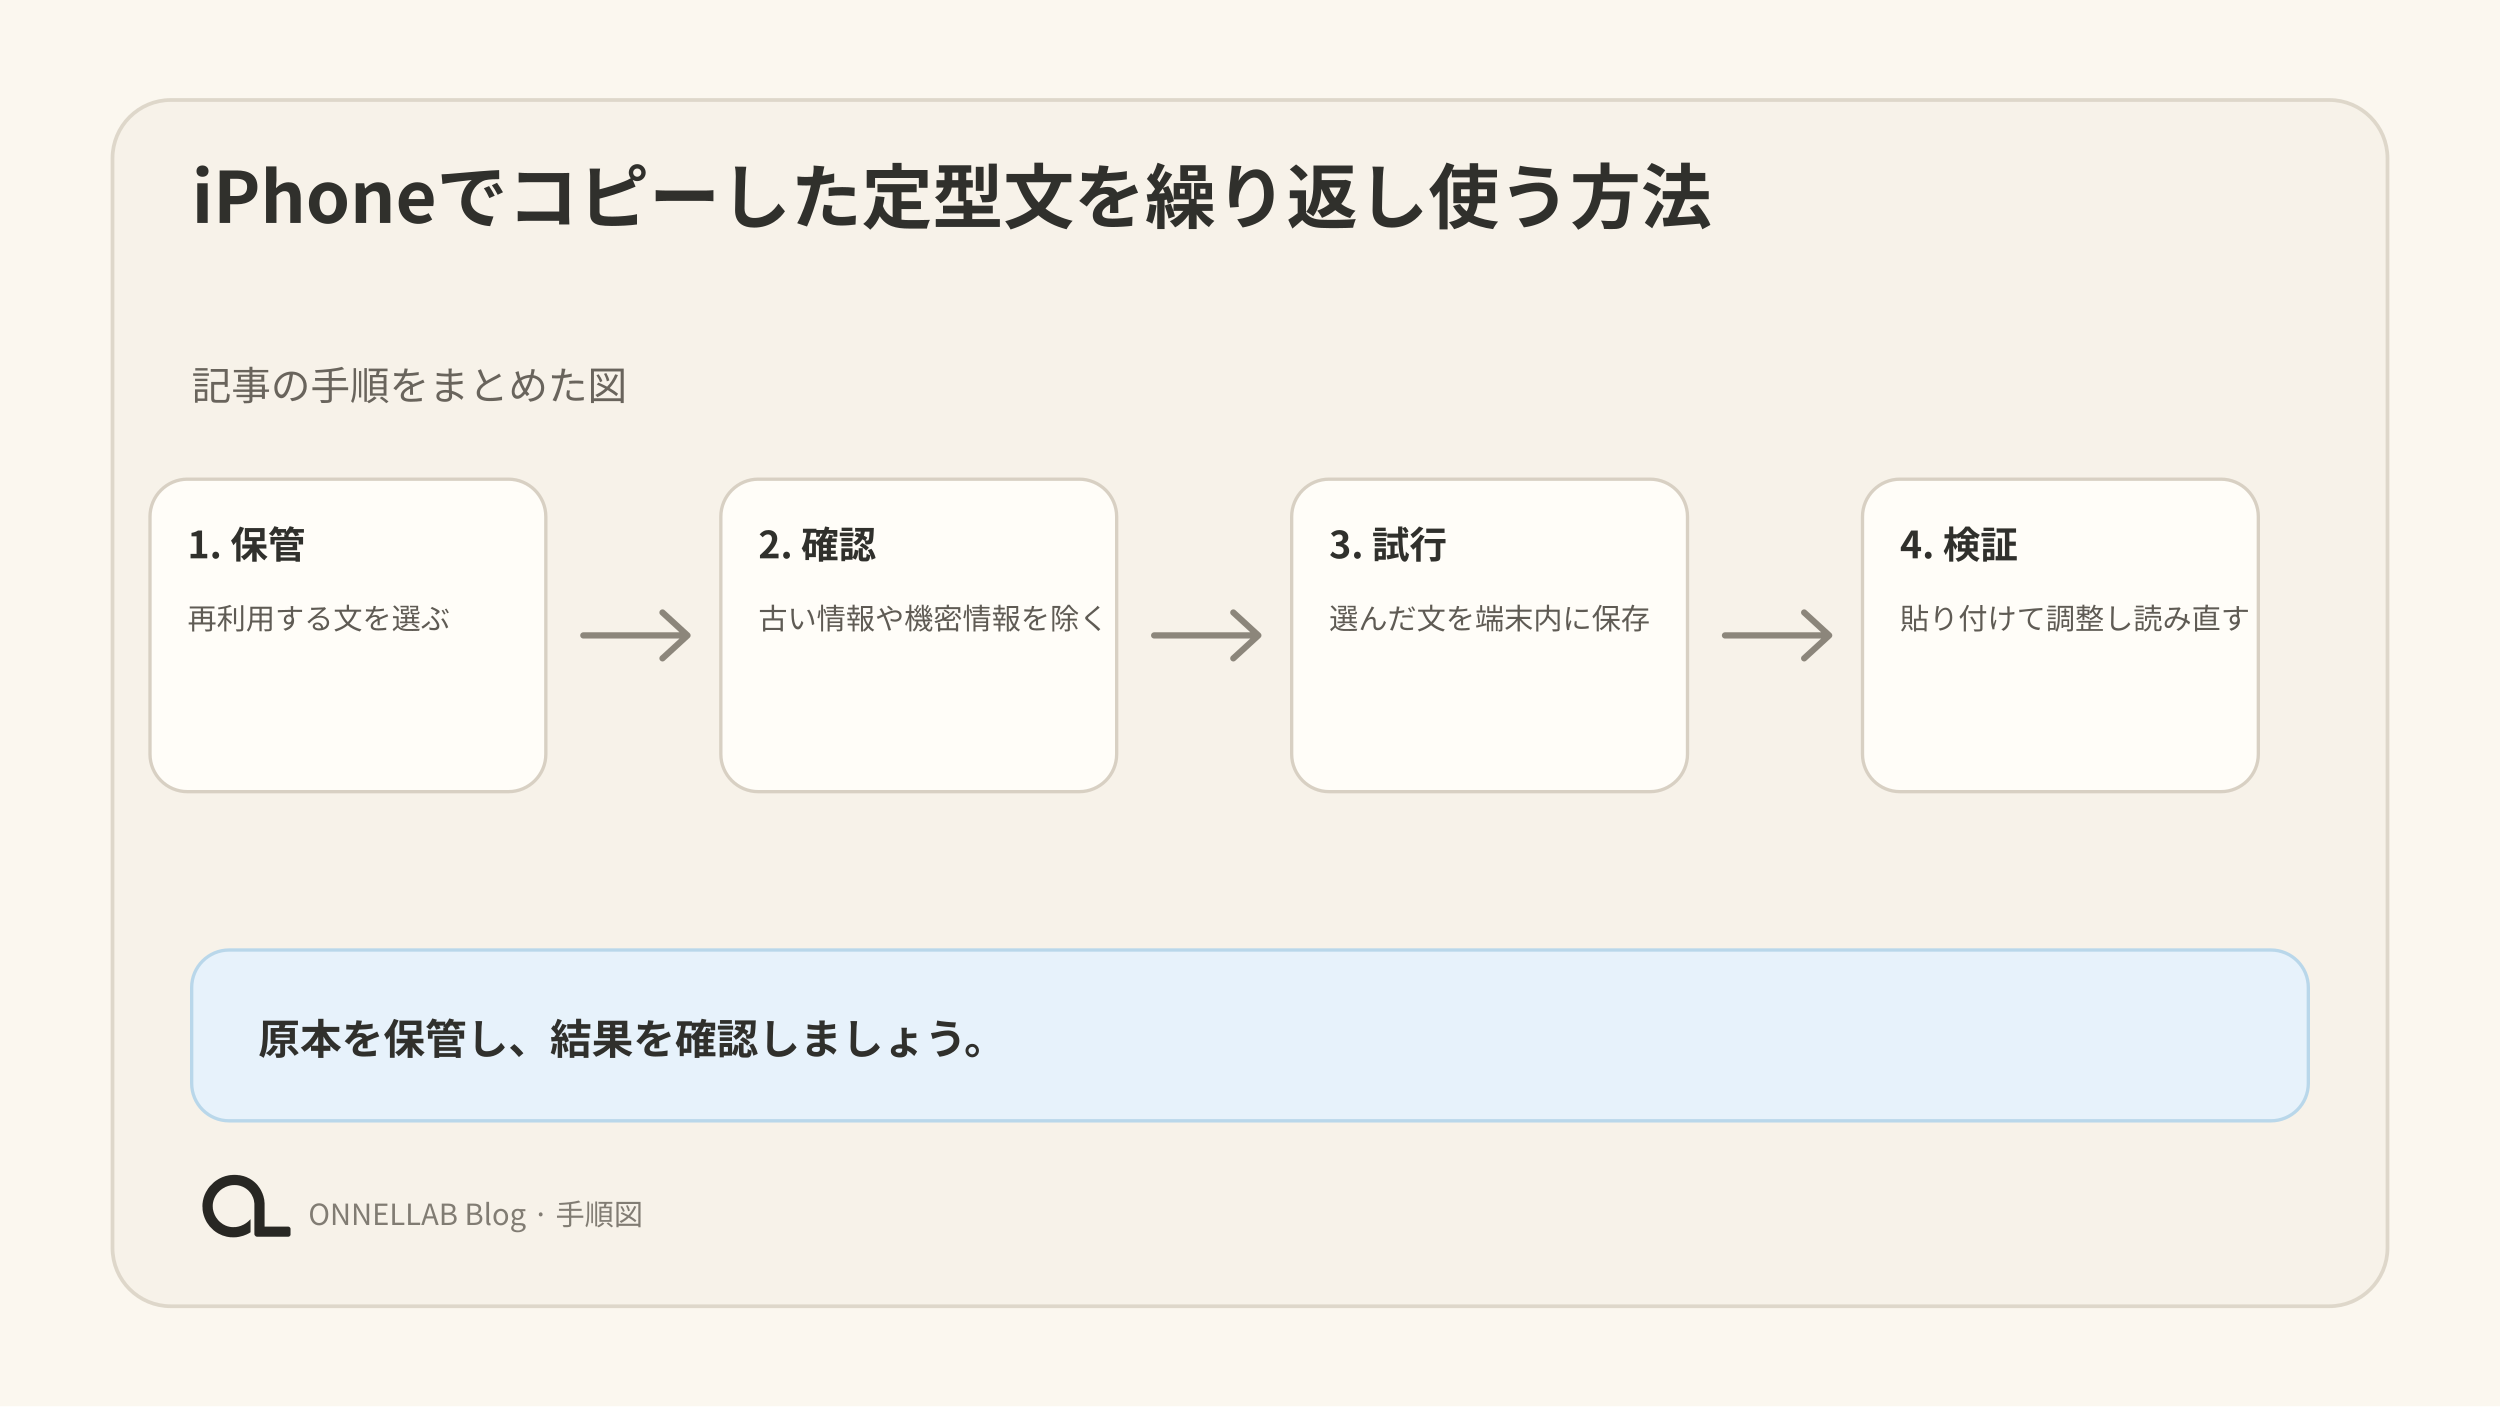
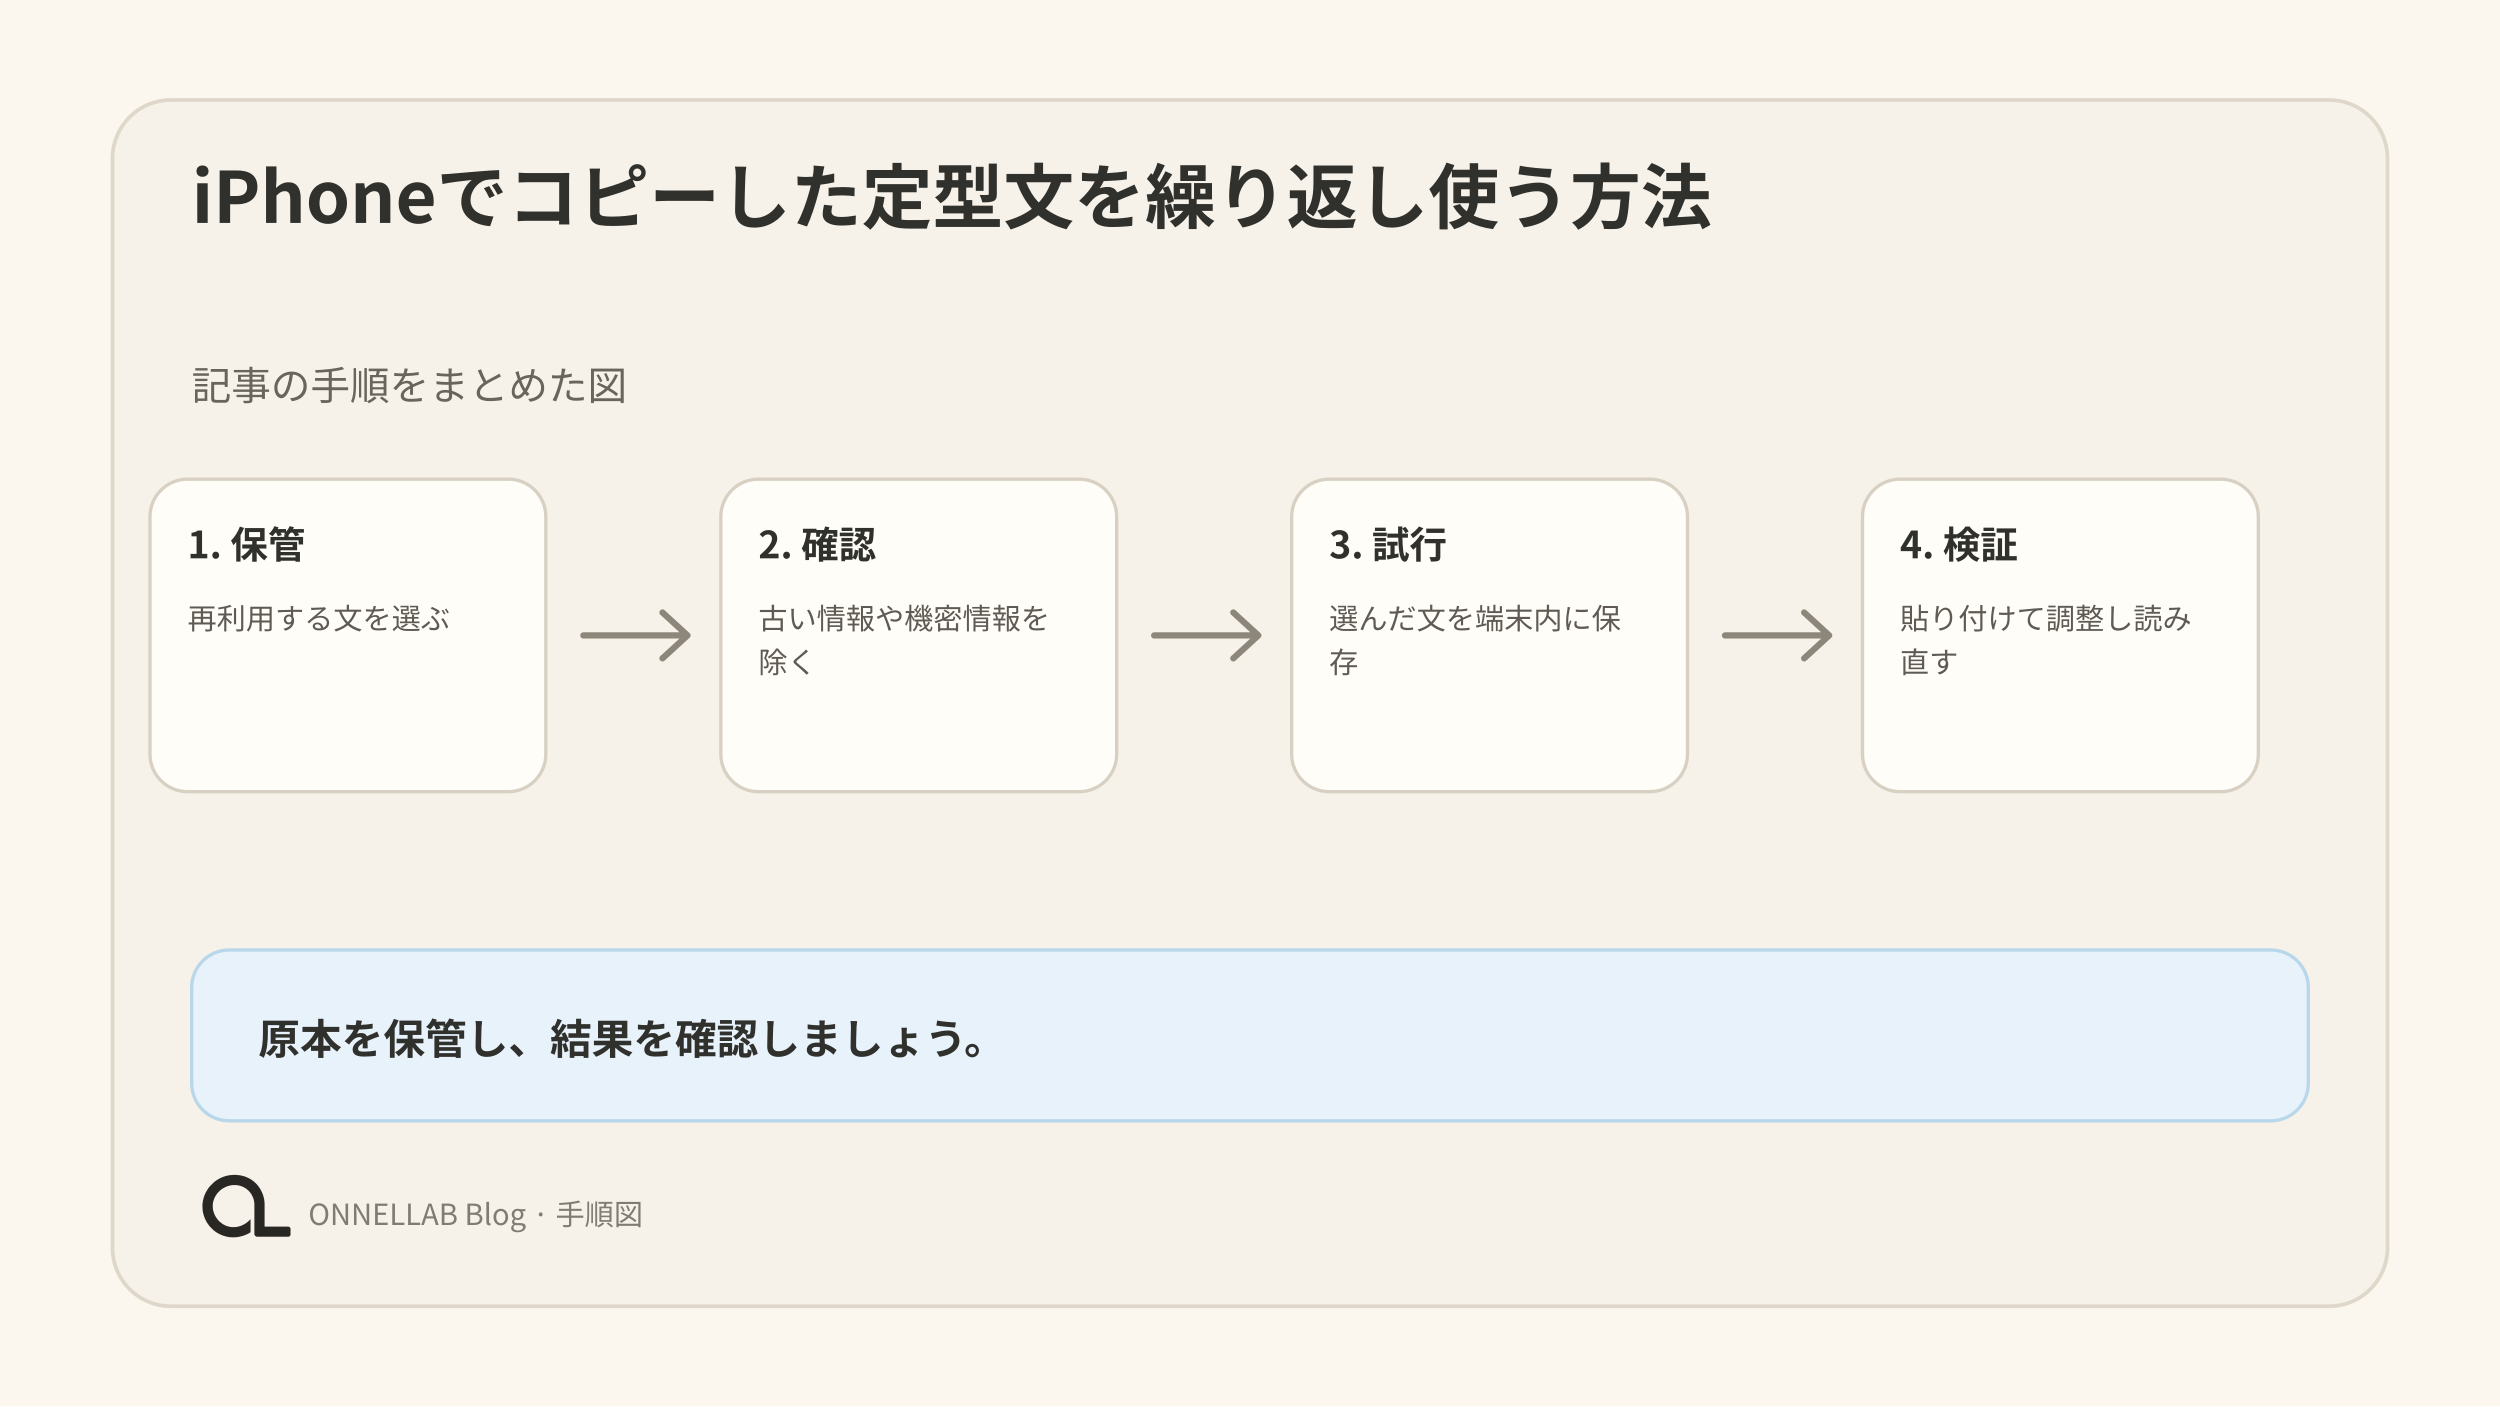
<svg xmlns="http://www.w3.org/2000/svg" xml:lang="ja" width="1200" height="675" viewBox="0 0 1200 675" role="img" aria-labelledby="title desc" font-family="Noto Sans CJK JP, Noto Sans, DejaVu Sans, sans-serif">
  <rect width="1200" height="675" fill="#fbf7ef" />
  <rect x="54" y="48" width="1092" height="579" rx="28" fill="#f7f2e9" stroke="#ded7ca" stroke-width="1.8" />
  <text fill="#30302c" font-size="34" font-weight="680">
    <tspan x="92" y="107">iPhoneでコピーした定型文を繰り返し使う方法</tspan>
  </text>
  <text fill="#69645c" font-size="19" font-weight="400">
    <tspan x="92" y="192">記事の手順をまとめた図</tspan>
  </text>
  <g transform="translate(72 230)">
    <rect width="190" height="150" rx="18" fill="#fffdf8" stroke="#d8d0c3" stroke-width="1.6" />
    <text fill="#30302c" font-size="18" font-weight="650">
      <tspan x="18" y="38">1. 保管</tspan>
    </text>
    <text fill="#5f5b54" font-size="14" font-weight="400">
      <tspan x="18" y="72">再利用する文を選ぶ</tspan>
    </text>
  </g>
  <g transform="translate(346 230)">
    <rect width="190" height="150" rx="18" fill="#fffdf8" stroke="#d8d0c3" stroke-width="1.6" />
    <text fill="#30302c" font-size="18" font-weight="650">
      <tspan x="18" y="38">2. 確認</tspan>
    </text>
    <text fill="#5f5b54" font-size="14" font-weight="400">
-       <tspan x="18" y="72">古い情報や機密情報を除く</tspan>
+       <tspan x="18" y="72">古い情報や機密情報を</tspan>
+       <tspan x="18" y="93">除く</tspan>
    </text>
  </g>
  <g transform="translate(620 230)">
    <rect width="190" height="150" rx="18" fill="#fffdf8" stroke="#d8d0c3" stroke-width="1.6" />
    <text fill="#30302c" font-size="18" font-weight="650">
      <tspan x="18" y="38">3. 試行</tspan>
    </text>
    <text fill="#5f5b54" font-size="14" font-weight="400">
-       <tspan x="18" y="72">選んだ文を端末内に保存</tspan>
+       <tspan x="18" y="72">選んだ文を端末内に保</tspan>
+       <tspan x="18" y="93">存</tspan>
    </text>
  </g>
  <g transform="translate(894 230)">
    <rect width="190" height="150" rx="18" fill="#fffdf8" stroke="#d8d0c3" stroke-width="1.6" />
    <text fill="#30302c" font-size="18" font-weight="650">
      <tspan x="18" y="38">4. 検証</tspan>
    </text>
    <text fill="#5f5b54" font-size="14" font-weight="400">
-       <tspan x="18" y="72">貼り付けて調整し読み直す</tspan>
+       <tspan x="18" y="72">貼り付けて調整し読み</tspan>
+       <tspan x="18" y="93">直す</tspan>
    </text>
  </g>
  <path d="M280 305H328m-10-11 12 11-12 11" fill="none" stroke="#8c867b" stroke-width="3" stroke-linecap="round" stroke-linejoin="round" />
  <path d="M554 305H602m-10-11 12 11-12 11" fill="none" stroke="#8c867b" stroke-width="3" stroke-linecap="round" stroke-linejoin="round" />
  <path d="M828 305H876m-10-11 12 11-12 11" fill="none" stroke="#8c867b" stroke-width="3" stroke-linecap="round" stroke-linejoin="round" />
  <rect x="92" y="456" width="1016" height="82" rx="18" fill="#e7f2fb" stroke="#b9d7ea" stroke-width="1.6" />
  <text fill="#30302c" font-size="20" font-weight="650">
    <tspan x="124" y="506">原本を保管し、結果を確認しましょう。</tspan>
  </text>
  <svg x="85" y="548" width="64" height="64" viewBox="0 0 1254 1254">
    <path fill="#282723" d="M 271 475 L 259 501 L 250 527 L 243 556 L 239 584 L 238 611 L 239 612 L 240 642 L 244 667 L 251 694 L 260 719 L 272 745 L 281 761 L 306 796 L 343 833 L 364 849 L 388 864 L 427 882 L 468 894 L 500 899 L 541 900 L 542 899 L 556 899 L 583 895 L 622 885 L 653 873 L 677 861 L 691 852 L 691 729 L 668 751 L 649 766 L 628 779 L 599 792 L 575 799 L 552 803 L 520 804 L 519 803 L 509 803 L 496 801 L 475 796 L 456 789 L 431 776 L 403 755 L 386 738 L 366 711 L 354 689 L 344 663 L 338 639 L 336 625 L 336 612 L 335 611 L 336 587 L 339 569 L 343 553 L 351 531 L 363 508 L 380 484 L 400 463 L 413 452 L 430 440 L 456 426 L 480 417 L 505 411 L 519 409 L 531 409 L 532 408 L 549 408 L 550 409 L 561 409 L 575 411 L 596 416 L 620 425 L 648 441 L 669 458 L 688 479 L 701 498 L 715 527 L 722 549 L 727 582 L 727 872 L 730 880 L 738 889 L 746 893 L 751 894 L 1048 894 L 1058 890 L 1065 882 L 1067 877 L 1067 817 L 1062 807 L 1054 801 L 1047 799 L 824 799 L 823 798 L 823 574 L 822 573 L 820 547 L 812 513 L 803 487 L 790 459 L 779 440 L 759 412 L 744 395 L 727 379 L 708 364 L 683 348 L 652 333 L 626 324 L 591 316 L 568 314 L 567 313 L 552 313 L 551 312 L 550 313 L 549 312 L 514 313 L 513 314 L 504 314 L 484 317 L 454 324 L 423 335 L 394 349 L 364 368 L 346 382 L 307 421 L 293 439 Z" />
  </svg>
  <text fill="#817c73" font-size="14" font-weight="400">
    <tspan x="148" y="588">ONNELLAB Blog · 手順図</tspan>
  </text>
</svg>
